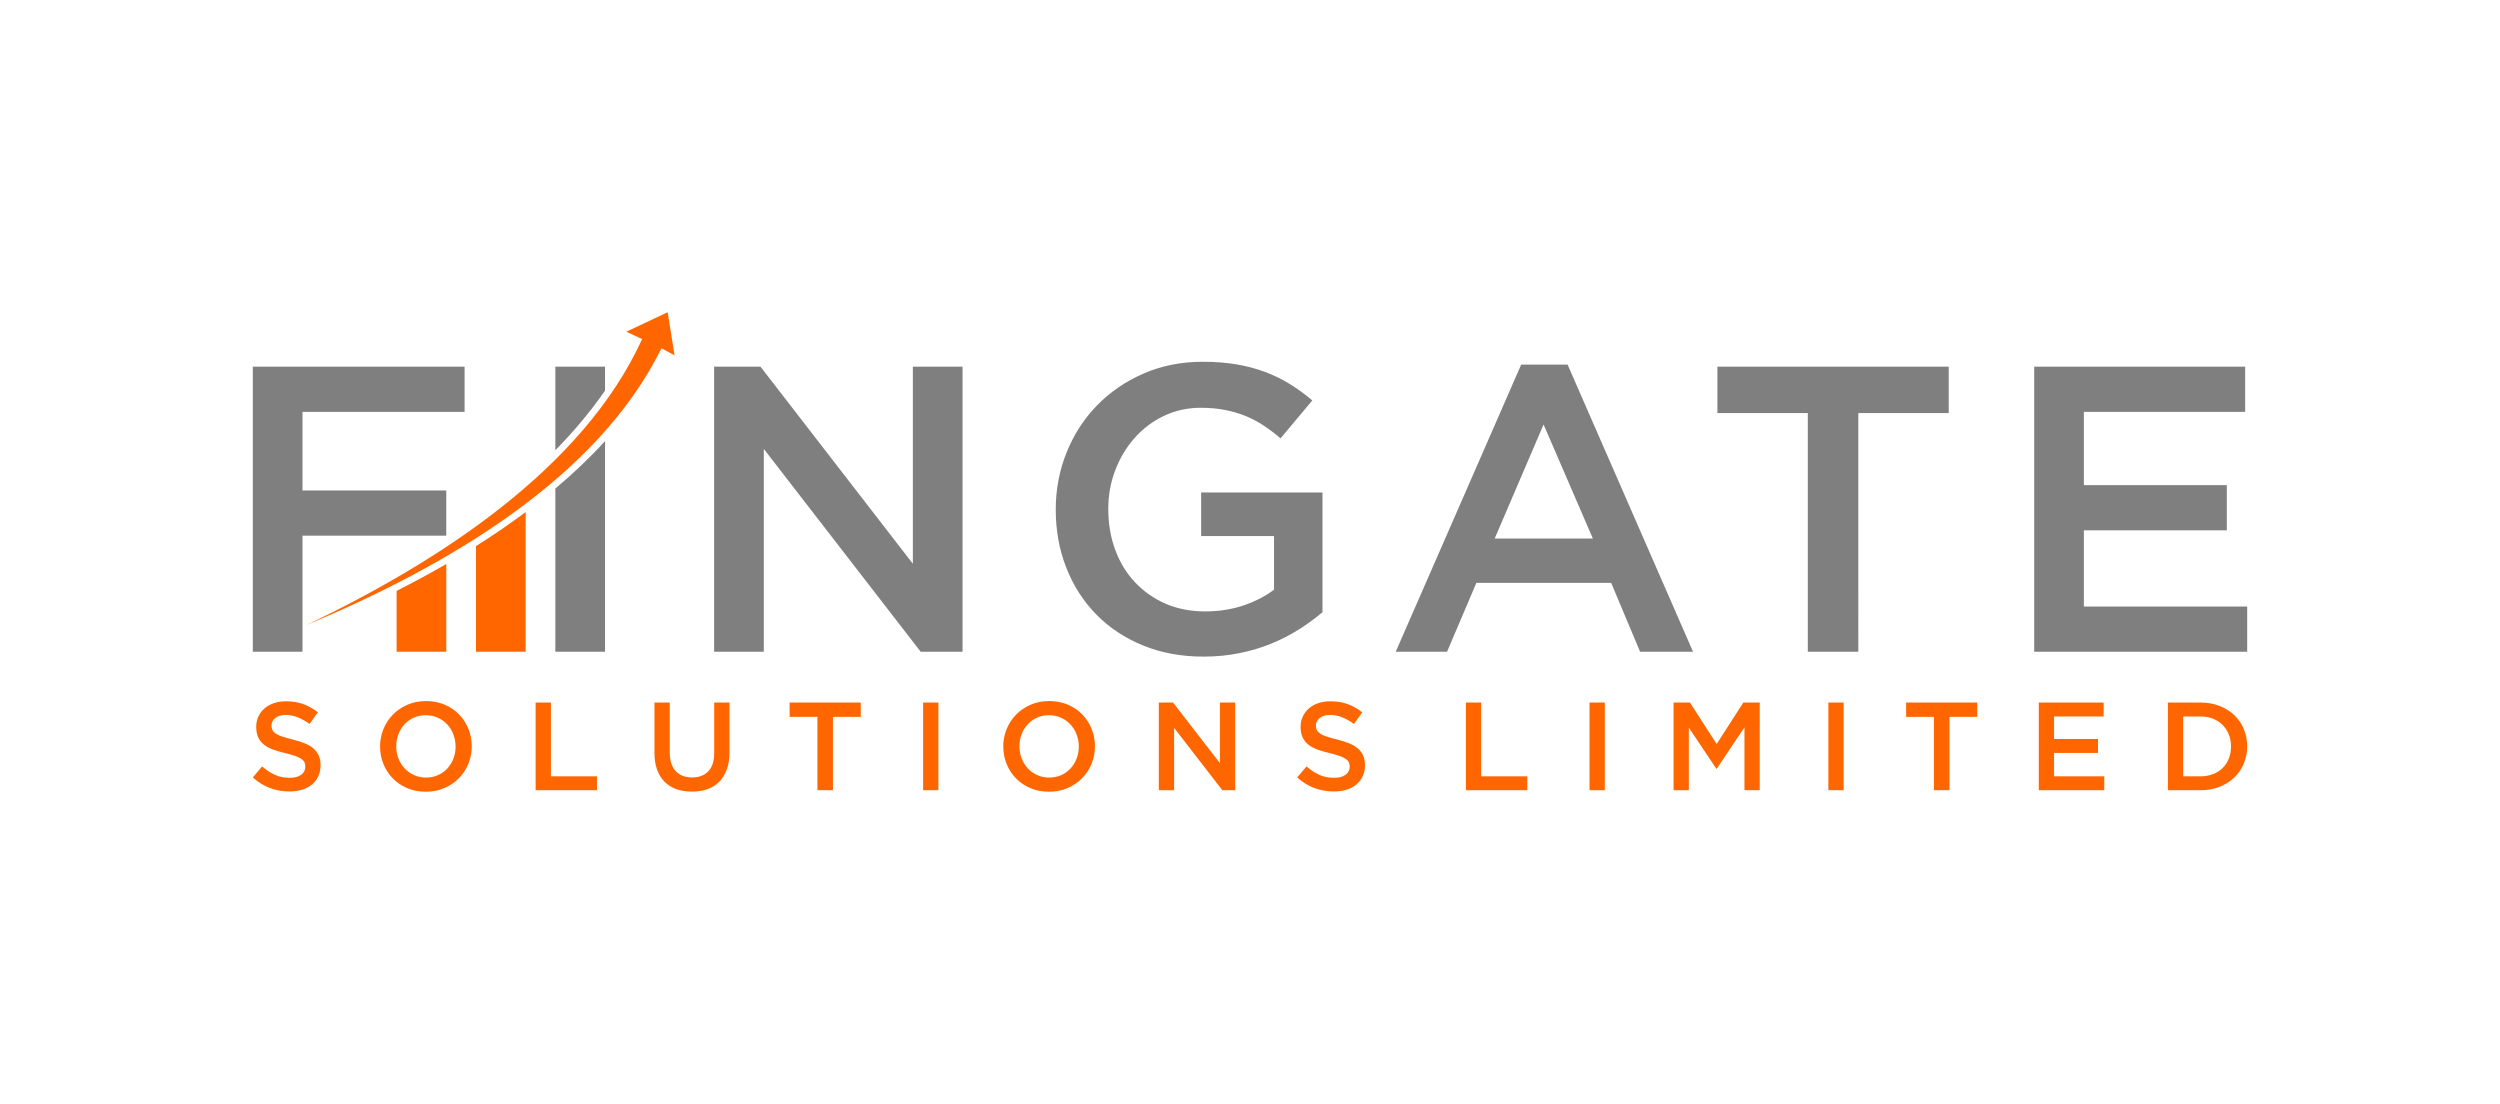
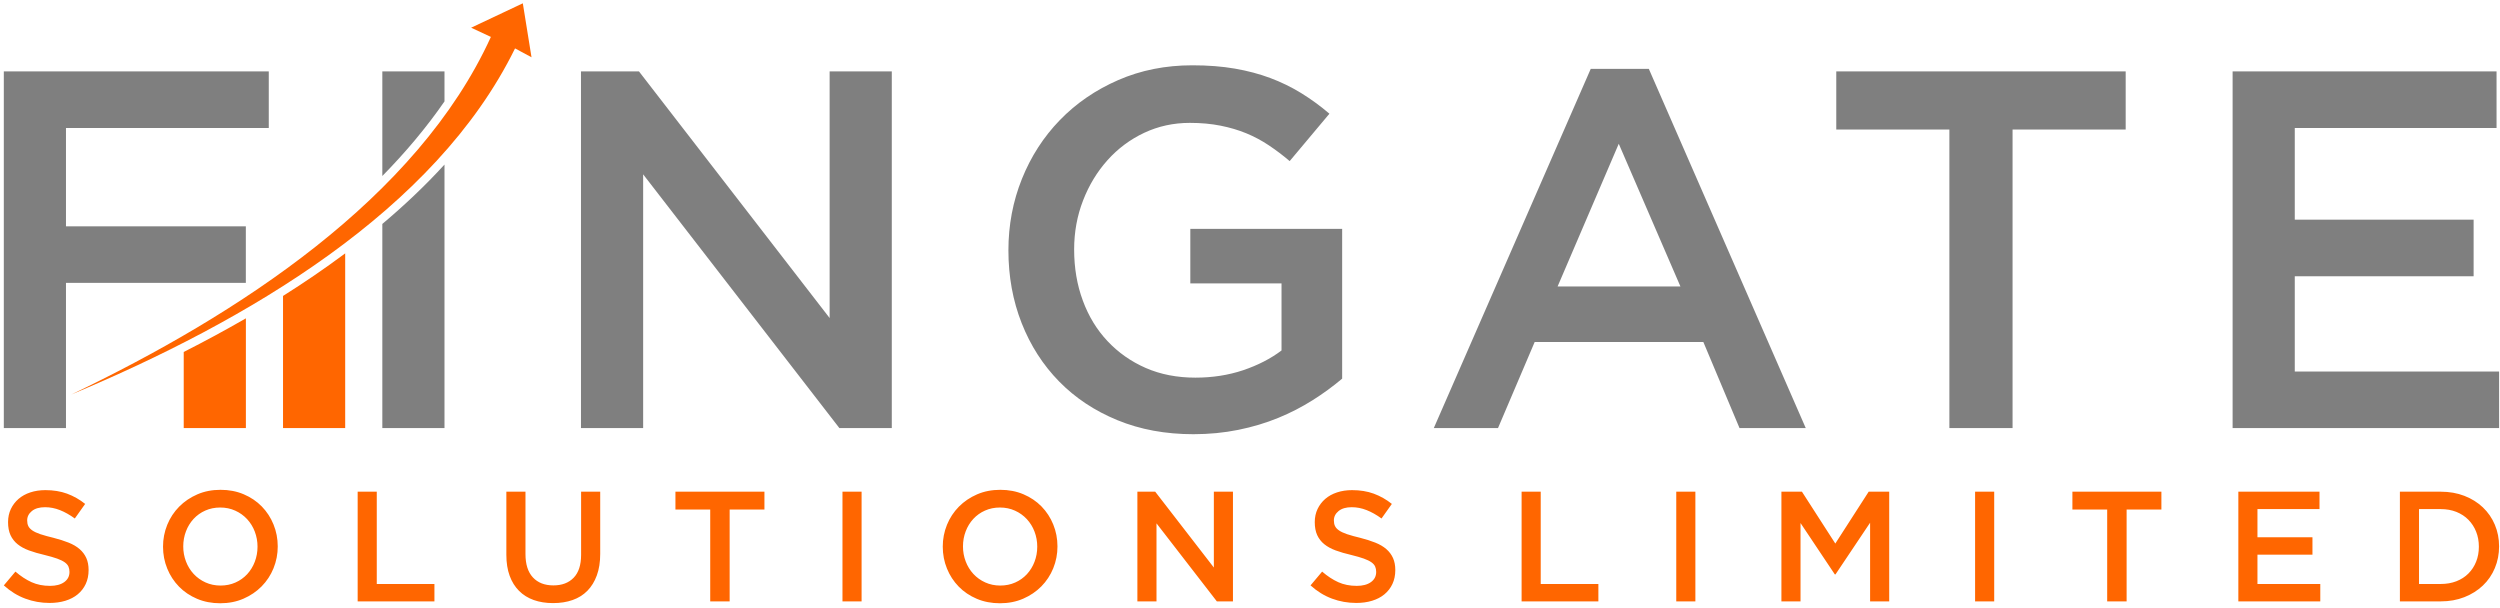
- <svg xmlns="http://www.w3.org/2000/svg" viewBox="0 0 710.661 313.811">
-   <g data-name="Layer 1">
-     <path d="M132.065 104.226H71.866v81.036H85.99v-32.994h40.865v-12.85H85.99v-22.342h46.075ZM259.492 160.256l-43.316-56.03h-13.178v81.036h14.124V127.61l44.589 57.652h11.904v-81.036h-14.123ZM375.937 174.032v-34.035H341.44v12.387h20.722v15.243c-2.47 1.871-5.383 3.357-8.74 4.495-3.358 1.12-6.966 1.679-10.825 1.679-4.167 0-7.93-.734-11.287-2.2-3.357-1.466-6.251-3.511-8.682-6.097-2.431-2.585-4.303-5.653-5.615-9.222-1.312-3.55-1.968-7.429-1.968-11.596 0-3.936.675-7.66 2.026-11.133 1.35-3.493 3.203-6.54 5.557-9.165a25.915 25.915 0 0 1 8.335-6.213c3.203-1.505 6.656-2.257 10.361-2.257 2.547 0 4.882.212 7.004.637 2.122.424 4.071 1.003 5.846 1.736a29.368 29.368 0 0 1 5.094 2.72 51.12 51.12 0 0 1 4.746 3.59l9.03-10.767a51.35 51.35 0 0 0-6.425-4.689 40.597 40.597 0 0 0-7.004-3.415c-2.47-.926-5.151-1.64-8.046-2.141-2.894-.502-6.116-.753-9.666-.753-6.097 0-11.712 1.12-16.844 3.357-5.133 2.239-9.55 5.268-13.255 9.088-3.705 3.82-6.58 8.277-8.625 13.371-2.045 5.094-3.068 10.496-3.068 16.207 0 5.943 1.004 11.461 3.01 16.555 2.007 5.094 4.843 9.512 8.509 13.255 3.666 3.743 8.084 6.676 13.255 8.798 5.171 2.123 10.92 3.184 17.25 3.184 3.55 0 6.945-.328 10.187-.984 3.241-.656 6.27-1.563 9.087-2.72a50.363 50.363 0 0 0 7.873-4.053 60.473 60.473 0 0 0 6.656-4.862M445.613 103.647h-13.197l-35.657 81.615h14.587l8.335-19.565H458l8.22 19.565h15.049Zm7.177 49.432h-27.9l13.892-32.415ZM528.254 117.423h25.7v-13.197H488.2v13.197h25.7v67.839h14.355ZM638.216 104.226H578.25v81.036h60.545v-12.85h-46.422v-21.649h40.634v-12.85h-40.634v-20.837h45.843Z" fill="#7f7f7f" />
-     <path d="m178.044 94.294 4.487 2.094c-16.709 36.65-57.406 63.105-95.364 81.259 39.716-16.594 82.713-41.671 100.852-78.652l3.741 2.02-1.975-12.264ZM126.865 185.262v-24.935a296.003 296.003 0 0 1-14.123 7.64v17.295Z" fill="#f60" fill-rule="evenodd" />
-     <path d="M135.303 155.237v30.025h14.124v-39.696a217.462 217.462 0 0 1-14.124 9.671" fill="#f60" fill-rule="evenodd" />
-     <path d="M157.865 138.881v46.38h14.123V125.39c-4.349 4.76-9.091 9.252-14.123 13.491M157.865 127.988c5.227-5.326 9.992-10.971 14.123-16.947v-6.815h-14.123Z" fill="#7f7f7f" fill-rule="evenodd" />
-     <path d="M77.174 206.227c0-.83.356-1.536 1.068-2.118.712-.581 1.71-.872 2.99-.872 1.14 0 2.267.22 3.382.659 1.116.44 2.243 1.074 3.382 1.904l2.35-3.31a14.668 14.668 0 0 0-4.112-2.332c-1.46-.534-3.103-.801-4.93-.801-1.234 0-2.373.172-3.412.516-1.044.344-1.934.837-2.676 1.477a7.012 7.012 0 0 0-1.75 2.296c-.421.89-.635 1.882-.635 2.973 0 1.163.184 2.148.552 2.955a5.67 5.67 0 0 0 1.608 2.065c.7.57 1.572 1.044 2.604 1.424 1.039.38 2.22.724 3.554 1.032 1.164.285 2.107.558 2.837.819.724.261 1.293.54 1.714.837.416.296.7.622.855.979.154.356.231.759.231 1.21 0 .973-.398 1.744-1.192 2.314-.796.57-1.87.855-3.222.855-1.567 0-2.967-.28-4.201-.837-1.234-.558-2.457-1.36-3.667-2.403l-2.634 3.133c1.495 1.352 3.121 2.355 4.877 3.007 1.757.654 3.596.98 5.518.98 1.305 0 2.504-.167 3.596-.499 1.085-.332 2.023-.818 2.794-1.459a6.755 6.755 0 0 0 1.821-2.35c.434-.926.653-1.981.653-3.169 0-1.044-.172-1.951-.516-2.723a5.86 5.86 0 0 0-1.519-2.029c-.664-.581-1.507-1.074-2.515-1.477-1.009-.404-2.172-.772-3.477-1.104a34.973 34.973 0 0 1-2.95-.818c-.77-.262-1.376-.546-1.82-.855-.44-.308-.742-.64-.908-.997-.167-.356-.25-.783-.25-1.282Zm56.927 5.91c0-1.756-.321-3.418-.962-4.984a12.599 12.599 0 0 0-2.67-4.094c-1.139-1.163-2.504-2.082-4.094-2.758-1.59-.677-3.346-1.015-5.269-1.015-1.922 0-3.678.344-5.268 1.032-1.59.689-2.967 1.62-4.13 2.794a12.523 12.523 0 0 0-2.705 4.112 13.038 13.038 0 0 0-.962 4.985c0 1.756.32 3.417.962 4.983a12.599 12.599 0 0 0 2.67 4.094c1.139 1.164 2.504 2.083 4.094 2.76 1.59.676 3.346 1.014 5.268 1.014 1.923 0 3.679-.344 5.27-1.032 1.59-.689 2.966-1.62 4.129-2.795a12.527 12.527 0 0 0 2.705-4.112 13.04 13.04 0 0 0 .962-4.984Zm-4.593.072c0 1.21-.208 2.355-.623 3.435a8.684 8.684 0 0 1-1.726 2.812 8.067 8.067 0 0 1-2.652 1.887c-1.033.463-2.166.694-3.4.694s-2.374-.237-3.418-.712a8.297 8.297 0 0 1-2.688-1.922 8.722 8.722 0 0 1-1.744-2.83 9.487 9.487 0 0 1-.623-3.436c0-1.21.208-2.355.623-3.435a8.669 8.669 0 0 1 1.727-2.812 8.052 8.052 0 0 1 2.651-1.887c1.033-.463 2.166-.695 3.4-.695s2.374.238 3.418.713a8.305 8.305 0 0 1 2.688 1.922 8.715 8.715 0 0 1 1.744 2.83 9.495 9.495 0 0 1 .623 3.436Zm22.75 12.424h17.444v-3.952h-13.1v-20.968h-4.343Zm55.11-24.92h-4.342v14.347c0 2.302-.564 4.034-1.686 5.197-1.121 1.163-2.657 1.745-4.615 1.745-1.982 0-3.53-.606-4.652-1.816-1.122-1.21-1.685-2.978-1.685-5.304v-14.169h-4.344v14.347c0 1.803.25 3.388.748 4.752.498 1.365 1.21 2.51 2.136 3.435.926.926 2.041 1.62 3.347 2.083 1.305.463 2.764.694 4.379.694 1.637 0 3.114-.231 4.431-.694 1.318-.463 2.44-1.163 3.365-2.1.925-.938 1.643-2.107 2.153-3.507s.765-3.026.765-4.877Zm29.408 4.058h7.903v-4.058h-20.22v4.058h7.903v20.862h4.414Zm25.634-4.058v24.92h4.343v-24.92Zm48.845 12.424c0-1.756-.32-3.418-.961-4.984a12.6 12.6 0 0 0-2.67-4.094c-1.14-1.163-2.504-2.082-4.094-2.758-1.59-.677-3.346-1.015-5.269-1.015-1.922 0-3.678.344-5.269 1.032-1.59.689-2.966 1.62-4.13 2.794a12.527 12.527 0 0 0-2.705 4.112 13.04 13.04 0 0 0-.961 4.985c0 1.756.32 3.417.961 4.983a12.599 12.599 0 0 0 2.67 4.094c1.14 1.164 2.504 2.083 4.094 2.76 1.59.676 3.346 1.014 5.269 1.014 1.922 0 3.678-.344 5.269-1.032 1.59-.689 2.966-1.62 4.13-2.795a12.529 12.529 0 0 0 2.705-4.112 13.04 13.04 0 0 0 .961-4.984Zm-4.593.072c0 1.21-.207 2.355-.622 3.435a8.691 8.691 0 0 1-1.727 2.812 8.068 8.068 0 0 1-2.652 1.887c-1.033.463-2.166.694-3.4.694s-2.373-.237-3.417-.712a8.295 8.295 0 0 1-2.688-1.922 8.715 8.715 0 0 1-1.744-2.83 9.487 9.487 0 0 1-.623-3.436c0-1.21.207-2.355.623-3.435a8.669 8.669 0 0 1 1.726-2.812 8.052 8.052 0 0 1 2.652-1.887c1.033-.463 2.165-.695 3.4-.695 1.234 0 2.373.238 3.417.713a8.303 8.303 0 0 1 2.688 1.922 8.722 8.722 0 0 1 1.745 2.83 9.501 9.501 0 0 1 .622 3.436Zm40.124 4.734-13.32-17.23h-4.053v24.92h4.343v-17.729l13.712 17.729h3.66v-24.92h-4.342Zm27.272-10.716c0-.83.356-1.536 1.067-2.118.713-.581 1.71-.872 2.99-.872 1.14 0 2.267.22 3.383.659 1.115.44 2.243 1.074 3.382 1.904l2.35-3.31a14.666 14.666 0 0 0-4.113-2.332c-1.46-.534-3.103-.801-4.93-.801-1.234 0-2.373.172-3.412.516-1.044.344-1.934.837-2.676 1.477a7.012 7.012 0 0 0-1.75 2.296c-.421.89-.635 1.882-.635 2.973 0 1.163.184 2.148.552 2.955a5.67 5.67 0 0 0 1.608 2.065c.7.57 1.572 1.044 2.604 1.424 1.04.38 2.22.724 3.555 1.032 1.163.285 2.106.558 2.836.819.724.261 1.293.54 1.715.837.415.296.7.622.854.979.154.356.232.759.232 1.21 0 .973-.399 1.744-1.193 2.314-.795.57-1.869.855-3.222.855-1.566 0-2.966-.28-4.2-.837-1.235-.558-2.457-1.36-3.667-2.403l-2.635 3.133c1.495 1.352 3.121 2.355 4.877 3.007 1.757.654 3.596.98 5.519.98 1.304 0 2.503-.167 3.595-.499 1.086-.332 2.023-.818 2.794-1.459a6.757 6.757 0 0 0 1.822-2.35c.433-.926.653-1.981.653-3.169 0-1.044-.173-1.951-.517-2.723a5.862 5.862 0 0 0-1.518-2.029c-.665-.581-1.508-1.074-2.516-1.477-1.009-.404-2.172-.772-3.477-1.104a34.951 34.951 0 0 1-2.95-.818c-.77-.262-1.376-.546-1.82-.855-.44-.308-.742-.64-.908-.997-.167-.356-.25-.783-.25-1.282Zm42.65 18.406h17.444v-3.952h-13.1v-20.968h-4.344Zm35.139-24.92v24.92h4.343v-24.92Zm44.039 7.048v17.872h4.343v-24.92h-4.664l-7.582 11.783-7.583-11.783h-4.663v24.92h4.342v-17.8l7.797 11.676h.143Zm23.854-7.048v24.92h4.343v-24.92Zm34.427 4.058h7.903v-4.058h-20.22v4.058h7.902v20.862h4.415Zm43.825-4.058h-18.44v24.92h18.618v-3.952h-14.276v-6.657h12.496v-3.952h-12.496v-6.407h14.098Zm40.8 12.424c0-1.756-.321-3.394-.962-4.913a11.61 11.61 0 0 0-2.723-3.951c-1.175-1.116-2.575-1.987-4.2-2.617-1.626-.629-3.412-.943-5.358-.943h-9.292v24.92h9.292c1.946 0 3.732-.32 5.357-.961 1.626-.641 3.026-1.52 4.201-2.635a11.574 11.574 0 0 0 2.723-3.97c.641-1.53.962-3.174.962-4.93Zm-4.593.072c0 1.24-.208 2.379-.623 3.411a7.899 7.899 0 0 1-1.75 2.682c-.748.754-1.661 1.335-2.73 1.756-1.073.416-2.26.623-3.571.623H620.6v-17.016h4.925c1.311 0 2.498.213 3.572.64 1.068.434 1.981 1.027 2.729 1.792a8.092 8.092 0 0 1 1.75 2.7c.415 1.032.623 2.171.623 3.412" fill="#f60" />
-   </g>
+ <svg xmlns="http://www.w3.org/2000/svg" fill="none" viewBox="0 0 568 138">
+   <path d="M61.065 16.226H.866v81.036H14.99V64.268h40.865v-12.85H14.99V29.076h46.075v-12.85Zm127.427 56.03-43.316-56.03h-13.178v81.036h14.124V39.61l44.589 57.652h11.904V16.226h-14.123v56.03Zm116.445 13.776V51.997H270.44v12.387h20.722v15.243c-2.47 1.87-5.383 3.357-8.74 4.495-3.358 1.12-6.966 1.679-10.825 1.679-4.167 0-7.93-.734-11.287-2.2-3.357-1.466-6.251-3.511-8.682-6.097-2.431-2.585-4.303-5.653-5.615-9.222-1.312-3.55-1.968-7.43-1.968-11.596 0-3.936.675-7.66 2.026-11.133 1.35-3.493 3.203-6.54 5.557-9.165a25.92 25.92 0 0 1 8.335-6.213c3.203-1.505 6.656-2.257 10.361-2.257 2.547 0 4.882.212 7.004.637 2.122.424 4.071 1.003 5.846 1.736a29.364 29.364 0 0 1 5.094 2.72 51.046 51.046 0 0 1 4.746 3.59l9.03-10.767a51.325 51.325 0 0 0-6.425-4.69 40.608 40.608 0 0 0-7.004-3.414c-2.47-.926-5.151-1.64-8.046-2.141-2.894-.502-6.116-.753-9.666-.753-6.097 0-11.712 1.12-16.844 3.357-5.133 2.239-9.55 5.268-13.255 9.088-3.705 3.82-6.58 8.277-8.625 13.37-2.045 5.095-3.068 10.497-3.068 16.208 0 5.943 1.004 11.46 3.01 16.555 2.007 5.094 4.843 9.512 8.509 13.255 3.666 3.743 8.084 6.676 13.255 8.798 5.171 2.123 10.92 3.184 17.25 3.184 3.55 0 6.945-.328 10.187-.984 3.241-.656 6.27-1.563 9.087-2.72a50.356 50.356 0 0 0 7.873-4.053 60.388 60.388 0 0 0 6.656-4.862h-.001Zm69.676-70.385h-13.197l-35.657 81.615h14.587l8.335-19.565H387l8.22 19.565h15.049l-35.656-81.615Zm7.177 49.432h-27.9l13.892-32.415 14.008 32.415Zm75.464-35.656h25.7V16.226H417.2v13.197h25.7v67.839h14.355l-.001-67.84Zm109.962-13.197H507.25v81.036h60.545v-12.85h-46.422v-21.65h40.634v-12.85h-40.634V29.077h45.843v-12.85Z" fill="#7F7F7F" />
+   <path fill-rule="evenodd" clip-rule="evenodd" d="m107.044 6.294 4.487 2.094c-16.709 36.65-57.406 63.105-95.364 81.259C55.883 73.053 98.88 47.976 117.019 10.995l3.741 2.02L118.785.751l-11.741 5.543ZM55.865 97.262V72.327a296.008 296.008 0 0 1-14.123 7.64v17.295h14.123Z" fill="#F60" />
+   <path fill-rule="evenodd" clip-rule="evenodd" d="M64.303 67.237v30.025h14.124V57.566a217.424 217.424 0 0 1-14.124 9.67Z" fill="#F60" />
+   <path fill-rule="evenodd" clip-rule="evenodd" d="M86.865 50.881v46.38h14.123v-59.87c-4.349 4.76-9.09 9.251-14.123 13.49Zm0-10.893c5.227-5.326 9.992-10.97 14.123-16.947v-6.815H86.865v23.762Z" fill="#7F7F7F" />
+   <path d="M6.174 118.227c0-.83.356-1.536 1.068-2.118.712-.581 1.71-.872 2.99-.872 1.14 0 2.267.22 3.382.659 1.116.44 2.243 1.074 3.382 1.904l2.35-3.31a14.659 14.659 0 0 0-4.112-2.332c-1.46-.534-3.103-.801-4.93-.801-1.234 0-2.373.172-3.412.516-1.044.344-1.934.837-2.676 1.477a7.01 7.01 0 0 0-1.75 2.296c-.42.89-.635 1.882-.635 2.973 0 1.163.184 2.148.552 2.955a5.677 5.677 0 0 0 1.608 2.065c.7.57 1.572 1.044 2.604 1.424 1.04.38 2.22.724 3.554 1.032 1.164.285 2.107.558 2.837.819.724.261 1.293.54 1.714.837.416.296.7.622.855.979.154.356.231.759.231 1.21 0 .973-.398 1.744-1.192 2.314-.796.57-1.87.855-3.222.855-1.567 0-2.967-.28-4.2-.837-1.235-.558-2.458-1.36-3.668-2.403L.87 133.002c1.495 1.352 3.121 2.355 4.877 3.007 1.757.654 3.596.98 5.518.98 1.305 0 2.504-.167 3.596-.499 1.085-.332 2.023-.818 2.794-1.459a6.75 6.75 0 0 0 1.821-2.35c.434-.926.653-1.981.653-3.169 0-1.044-.172-1.951-.516-2.723a5.856 5.856 0 0 0-1.519-2.029c-.664-.581-1.507-1.074-2.515-1.477-1.009-.404-2.172-.772-3.477-1.104-.995-.23-1.979-.503-2.95-.818-.77-.262-1.376-.546-1.82-.855-.44-.308-.742-.64-.908-.997-.167-.356-.25-.783-.25-1.282Zm56.927 5.91c0-1.756-.32-3.418-.962-4.984a12.594 12.594 0 0 0-2.67-4.094c-1.139-1.163-2.504-2.082-4.094-2.758-1.59-.677-3.346-1.015-5.269-1.015-1.922 0-3.678.344-5.268 1.032-1.59.689-2.967 1.62-4.13 2.794a12.522 12.522 0 0 0-2.705 4.112 13.035 13.035 0 0 0-.962 4.985c0 1.756.32 3.417.962 4.983a12.594 12.594 0 0 0 2.67 4.094c1.14 1.164 2.504 2.083 4.094 2.76 1.59.676 3.346 1.014 5.268 1.014 1.923 0 3.68-.344 5.27-1.032 1.59-.689 2.966-1.62 4.13-2.795a12.525 12.525 0 0 0 2.704-4.112c.644-1.582.971-3.276.962-4.984Zm-4.593.072c0 1.21-.208 2.355-.623 3.435a8.689 8.689 0 0 1-1.726 2.812 8.058 8.058 0 0 1-2.652 1.887c-1.033.463-2.166.694-3.4.694s-2.374-.237-3.418-.712a8.304 8.304 0 0 1-2.688-1.922 8.728 8.728 0 0 1-1.744-2.83 9.488 9.488 0 0 1-.623-3.436c0-1.21.208-2.355.623-3.435a8.67 8.67 0 0 1 1.727-2.812 8.05 8.05 0 0 1 2.651-1.887c1.033-.463 2.166-.695 3.4-.695s2.374.238 3.418.713a8.306 8.306 0 0 1 2.688 1.922 8.714 8.714 0 0 1 1.744 2.83 9.494 9.494 0 0 1 .623 3.436Zm22.75 12.424h17.444v-3.952h-13.1v-20.968H81.26v24.92Zm55.11-24.92h-4.342v14.347c0 2.302-.564 4.034-1.686 5.197-1.121 1.163-2.657 1.745-4.615 1.745-1.982 0-3.53-.606-4.652-1.816-1.122-1.21-1.685-2.978-1.685-5.304v-14.169h-4.344v14.347c0 1.803.25 3.388.748 4.752.498 1.365 1.21 2.51 2.136 3.435.926.926 2.041 1.62 3.347 2.083 1.305.463 2.764.694 4.379.694 1.637 0 3.114-.231 4.431-.694 1.318-.463 2.44-1.163 3.365-2.1.925-.938 1.643-2.107 2.153-3.507s.765-3.026.765-4.877v-14.133Zm29.408 4.058h7.903v-4.058h-20.22v4.058h7.903v20.862h4.414v-20.862Zm25.634-4.058v24.92h4.343v-24.92h-4.343Zm48.845 12.424c0-1.756-.32-3.418-.961-4.984a12.586 12.586 0 0 0-2.67-4.094c-1.14-1.163-2.504-2.082-4.094-2.758-1.59-.677-3.346-1.015-5.269-1.015-1.922 0-3.678.344-5.269 1.032-1.59.689-2.966 1.62-4.13 2.794a12.522 12.522 0 0 0-2.705 4.112 13.043 13.043 0 0 0-.961 4.985c0 1.756.32 3.417.961 4.983a12.586 12.586 0 0 0 2.67 4.094c1.14 1.164 2.504 2.083 4.094 2.76 1.59.676 3.346 1.014 5.269 1.014 1.922 0 3.678-.344 5.269-1.032 1.59-.689 2.966-1.62 4.13-2.795a12.522 12.522 0 0 0 2.705-4.112c.644-1.582.97-3.276.961-4.984Zm-4.593.072c0 1.21-.207 2.355-.622 3.435a8.7 8.7 0 0 1-1.727 2.812 8.062 8.062 0 0 1-2.652 1.887c-1.033.463-2.166.694-3.4.694s-2.373-.237-3.417-.712a8.301 8.301 0 0 1-2.688-1.922 8.726 8.726 0 0 1-1.744-2.83 9.492 9.492 0 0 1-.623-3.436c0-1.21.207-2.355.623-3.435a8.67 8.67 0 0 1 1.726-2.812 8.052 8.052 0 0 1 2.652-1.887c1.033-.463 2.165-.695 3.4-.695 1.234 0 2.373.238 3.417.713a8.301 8.301 0 0 1 2.688 1.922 8.718 8.718 0 0 1 1.745 2.83 9.49 9.49 0 0 1 .622 3.436Zm40.124 4.734-13.32-17.23h-4.053v24.92h4.343v-17.729l13.712 17.729h3.66v-24.92h-4.342v17.23Zm27.272-10.716c0-.83.356-1.536 1.067-2.118.713-.581 1.71-.872 2.99-.872 1.14 0 2.267.22 3.383.659 1.115.44 2.243 1.074 3.382 1.904l2.35-3.31a14.667 14.667 0 0 0-4.113-2.332c-1.46-.534-3.103-.801-4.93-.801-1.234 0-2.373.172-3.412.516-1.044.344-1.934.837-2.676 1.477a7.016 7.016 0 0 0-1.75 2.296c-.421.89-.635 1.882-.635 2.973 0 1.163.184 2.148.552 2.955a5.677 5.677 0 0 0 1.608 2.065c.7.57 1.572 1.044 2.604 1.424 1.04.38 2.22.724 3.555 1.032 1.163.285 2.106.558 2.836.819.724.261 1.293.54 1.715.837.415.296.7.622.854.979.154.356.232.759.232 1.21 0 .973-.399 1.744-1.193 2.314-.795.57-1.869.855-3.222.855-1.566 0-2.966-.28-4.2-.837-1.235-.558-2.457-1.36-3.667-2.403l-2.635 3.133c1.495 1.352 3.121 2.355 4.877 3.007 1.757.654 3.596.98 5.519.98 1.304 0 2.503-.167 3.595-.499 1.086-.332 2.023-.818 2.794-1.459a6.753 6.753 0 0 0 1.822-2.35c.433-.926.653-1.981.653-3.169 0-1.044-.173-1.951-.517-2.723a5.854 5.854 0 0 0-1.518-2.029c-.665-.581-1.508-1.074-2.516-1.477-1.009-.404-2.172-.772-3.477-1.104a35.004 35.004 0 0 1-2.95-.818c-.77-.262-1.376-.546-1.82-.855-.44-.308-.742-.64-.908-.997-.167-.356-.25-.783-.25-1.282h.001Zm42.65 18.406h17.444v-3.952h-13.1v-20.968h-4.344v24.92Zm35.139-24.92v24.92h4.343v-24.92h-4.343Zm44.039 7.048v17.872h4.343v-24.92h-4.664l-7.582 11.783-7.583-11.783h-4.663v24.92h4.342v-17.8l7.797 11.676h.143l7.867-11.748Zm23.854-7.048v24.92h4.343v-24.92h-4.343Zm34.427 4.058h7.903v-4.058h-20.22v4.058h7.902v20.862h4.415v-20.862Zm43.825-4.058h-18.44v24.92h18.618v-3.952h-14.276v-6.657h12.496v-3.952h-12.496v-6.407h14.098v-3.952Zm40.8 12.424c0-1.756-.321-3.394-.962-4.913a11.602 11.602 0 0 0-2.723-3.951c-1.175-1.116-2.575-1.987-4.2-2.617-1.626-.629-3.412-.943-5.358-.943h-9.292v24.92h9.292c1.946 0 3.732-.32 5.357-.961 1.626-.641 3.026-1.52 4.201-2.635a11.574 11.574 0 0 0 2.723-3.97c.641-1.53.962-3.174.962-4.93Zm-4.593.072c0 1.24-.208 2.379-.623 3.411a7.902 7.902 0 0 1-1.75 2.682c-.748.754-1.661 1.335-2.73 1.756-1.073.416-2.26.623-3.571.623H549.6v-17.016h4.925c1.311 0 2.498.213 3.572.64 1.068.434 1.981 1.027 2.729 1.792a8.102 8.102 0 0 1 1.75 2.7c.415 1.032.623 2.171.623 3.412" fill="#F60" />
</svg>
